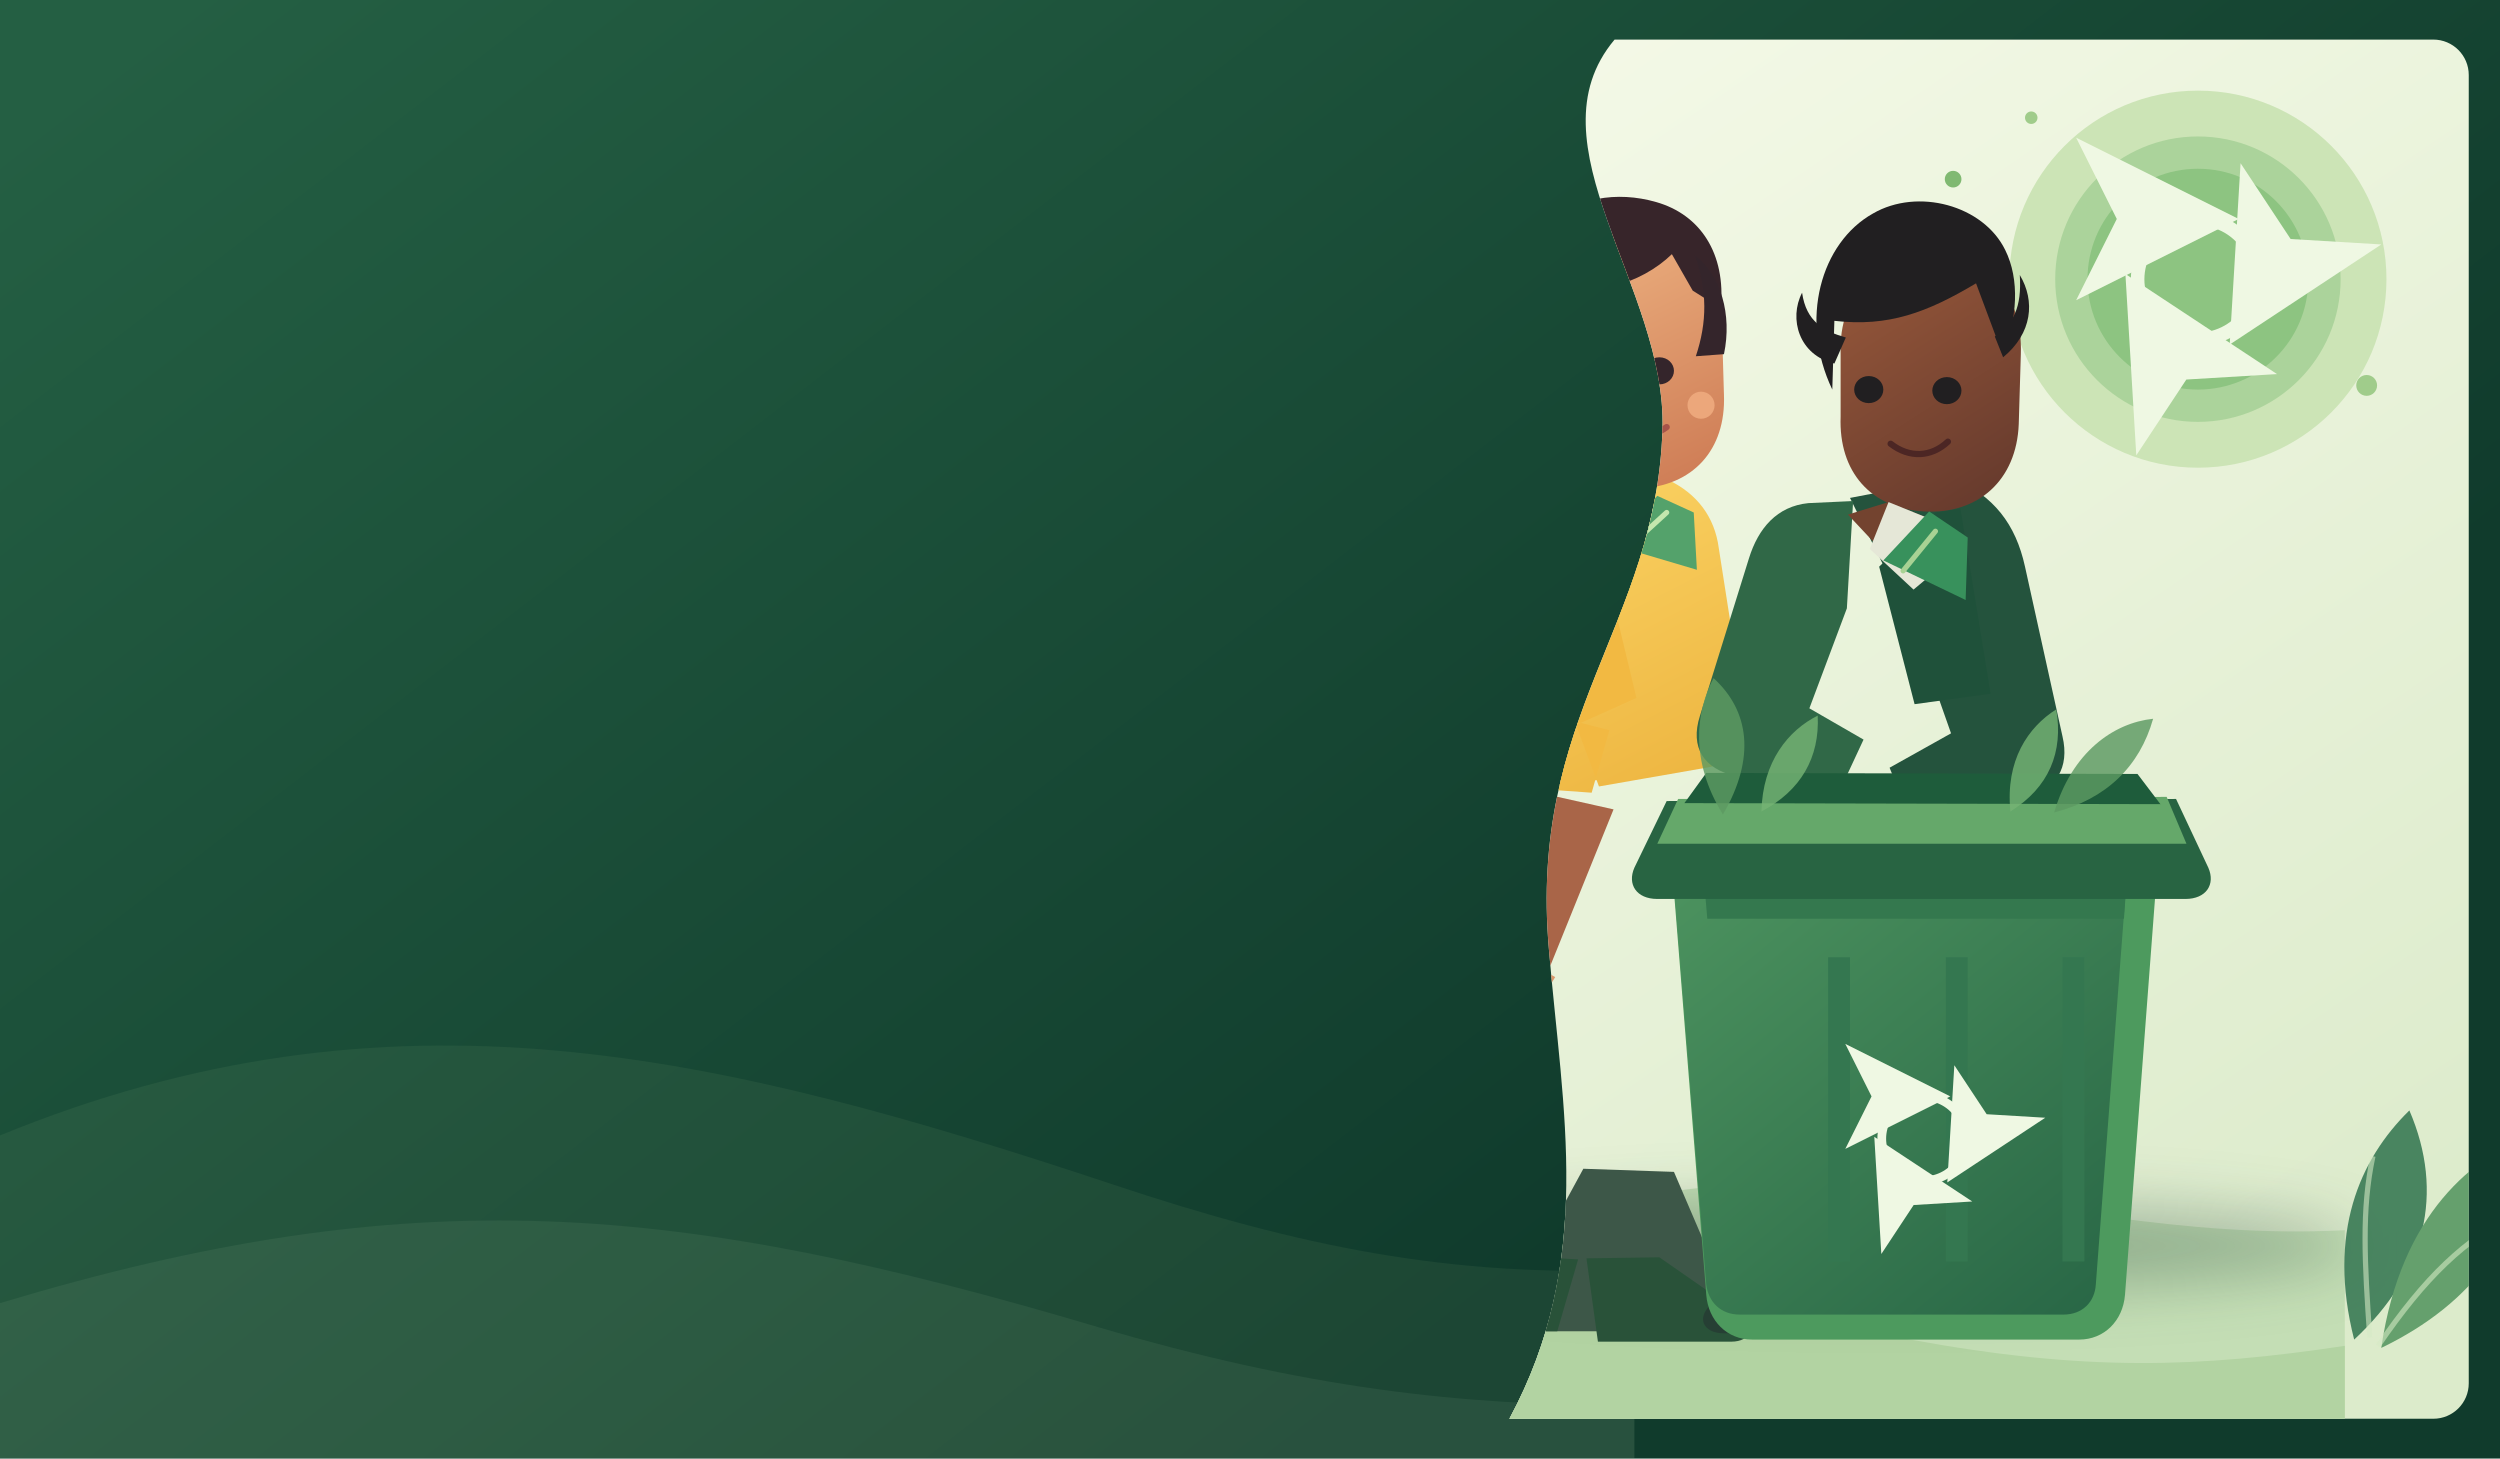
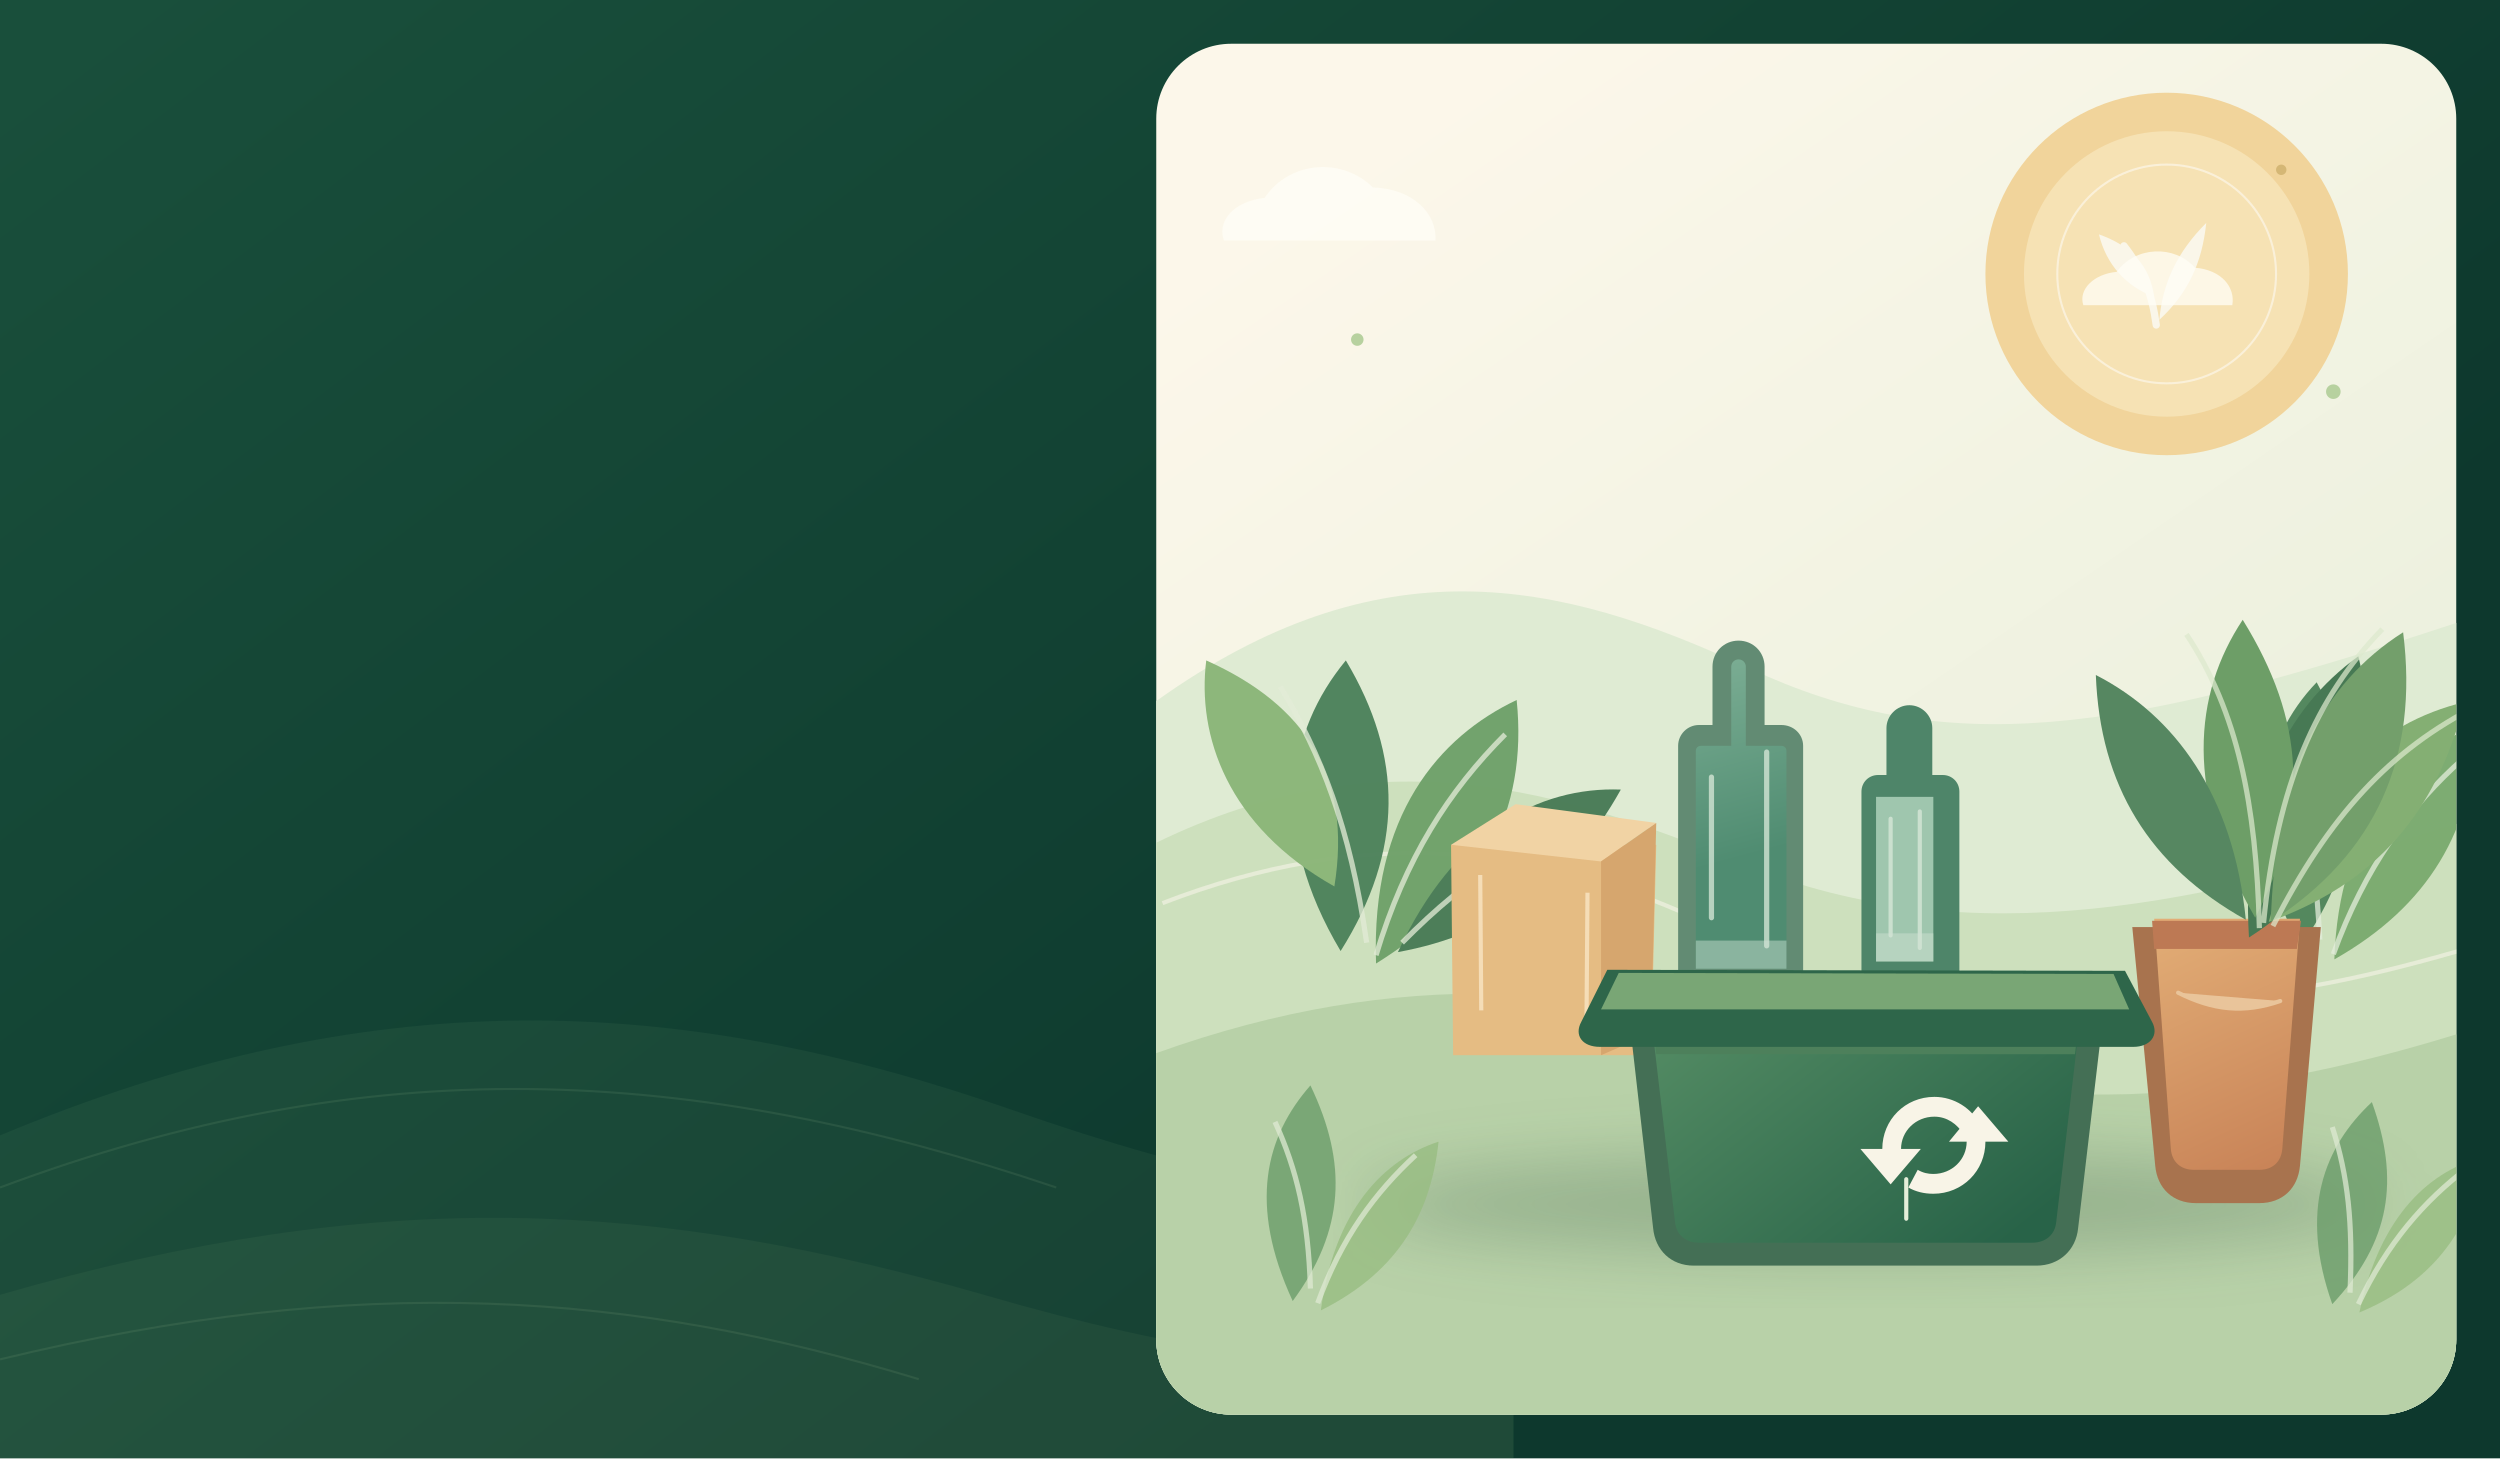
<svg xmlns="http://www.w3.org/2000/svg" width="2400" height="1400" viewBox="0 0 2400 1400" fill="none">
  <defs>
-     <linearGradient id="forest" x1="170" y1="0" x2="1250" y2="1400" gradientUnits="userSpaceOnUse">
-       <stop stop-color="#245F43" />
-       <stop offset="1" stop-color="#103B2C" />
+     <linearGradient id="forest" x1="110" y1="0" x2="1180" y2="1400" gradientUnits="userSpaceOnUse">
+       <stop stop-color="#194F3B" />
+       <stop offset="1" stop-color="#0D382D" />
    </linearGradient>
-     <linearGradient id="sunlit" x1="1410" y1="65" x2="2240" y2="1285" gradientUnits="userSpaceOnUse">
-       <stop stop-color="#F4F9E7" />
-       <stop offset="1" stop-color="#DCEBCB" />
+     <linearGradient id="wall" x1="1410" y1="70" x2="2240" y2="1280" gradientUnits="userSpaceOnUse">
+       <stop stop-color="#FCF7EA" />
+       <stop offset="1" stop-color="#E5EED9" />
    </linearGradient>
-     <linearGradient id="bin" x1="1646" y1="767" x2="2054" y2="1262" gradientUnits="userSpaceOnUse">
-       <stop stop-color="#4E9560" />
-       <stop offset="1" stop-color="#276545" />
+     <linearGradient id="bin" x1="1645" y1="791" x2="1950" y2="1172" gradientUnits="userSpaceOnUse">
+       <stop stop-color="#61986C" />
+       <stop offset="1" stop-color="#286348" />
    </linearGradient>
-     <linearGradient id="yellow" x1="1437" y1="471" x2="1630" y2="846" gradientUnits="userSpaceOnUse">
-       <stop stop-color="#FBD465" />
-       <stop offset="1" stop-color="#EAAE38" />
+     <linearGradient id="glass" x1="1646" y1="478" x2="1734" y2="807" gradientUnits="userSpaceOnUse">
+       <stop stop-color="#9DC7AE" />
+       <stop offset="1" stop-color="#4F8C71" />
    </linearGradient>
-     <linearGradient id="shirt" x1="1224" y1="431" x2="1380" y2="842" gradientUnits="userSpaceOnUse">
-       <stop stop-color="#347758" />
-       <stop offset="1" stop-color="#20563F" />
+     <linearGradient id="ceramic" x1="2072" y1="819" x2="2203" y2="1108" gradientUnits="userSpaceOnUse">
+       <stop stop-color="#E8B77D" />
+       <stop offset="1" stop-color="#C98458" />
    </linearGradient>
-     <linearGradient id="skin" x1="1247" y1="313" x2="1360" y2="496" gradientUnits="userSpaceOnUse">
-       <stop stop-color="#F2B48A" />
-       <stop offset="1" stop-color="#D98760" />
-     </linearGradient>
-     <linearGradient id="skinLight" x1="1465" y1="305" x2="1560" y2="498" gradientUnits="userSpaceOnUse">
-       <stop stop-color="#E7A778" />
-       <stop offset="1" stop-color="#CE7C55" />
-     </linearGradient>
-     <linearGradient id="skinDeep" x1="1752" y1="322" x2="1873" y2="511" gradientUnits="userSpaceOnUse">
-       <stop stop-color="#8F5338" />
-       <stop offset="1" stop-color="#663A2D" />
-     </linearGradient>
-     <filter id="shadow" x="1291" y="1095" width="1012" height="208" color-interpolation-filters="sRGB" filterUnits="userSpaceOnUse">
-       <feGaussianBlur stdDeviation="28" />
+     <filter id="shadow" x="1280" y="1010" width="1090" height="245" color-interpolation-filters="sRGB" filterUnits="userSpaceOnUse">
+       <feGaussianBlur stdDeviation="30" />
    </filter>
-     <clipPath id="scene" clipPathUnits="userSpaceOnUse">
-       <path d="M1550 38h786a34 34 0 0 1 34 34v1256a34 34 0 0 1-34 34h-887c82-152 51-295 38-450-20-226 103-311 109-500 4-136-130-274-46-374Z" />
+     <clipPath id="scene">
+       <rect x="1110" y="42" width="1248" height="1316" rx="72" />
    </clipPath>
-     <marker id="arrowLight" markerWidth="12" markerHeight="12" refX="9" refY="6" orient="auto" markerUnits="strokeWidth">
-       <path fill="#EFF8E3" d="M0 0 12 6 0 12l3-6-3-6Z" />
-     </marker>
-     <marker id="arrowDark" markerWidth="12" markerHeight="12" refX="9" refY="6" orient="auto" markerUnits="strokeWidth">
-       <path fill="#EFF8E3" d="M0 0 12 6 0 12l3-6-3-6Z" />
-     </marker>
  </defs>
-   <path fill="#103B2C" d="M0 0h2400v1400H0z" />
  <path fill="url(#forest)" d="M0 0h2400v1400H0z" />
-   <path fill="#A6D294" fill-opacity=".08" d="M0 1090c376-154 689-79 1068 47 180 60 324 89 501 82v181H0v-310Z" />
-   <path fill="#D3E8C4" fill-opacity=".07" d="M0 1251c399-120 650-97 1054 23 197 58 348 76 515 75v51H0v-149Z" />
+   <path fill="#86B184" fill-opacity=".08" d="M0 1090c354-148 647-138 973-24 181 63 320 93 480 85v249H0v-310Z" />
+   <path fill="#A9CB93" fill-opacity=".06" d="M0 1243c367-106 629-91 948 1 182 53 346 78 505 70v86H0v-157Z" />
+   <path stroke="#BDD5A7" stroke-opacity=".1" stroke-width="2" d="M0 1140c356-133 661-119 1014 0m-1014 165c347-84 606-65 882 19" />
  <g clip-path="url(#scene)">
-     <path fill="url(#sunlit)" d="M1370 0h1030v1400H1370z" />
-     <circle cx="2110" cy="268" r="181" fill="#CCE4B6" />
-     <circle cx="2110" cy="268" r="137" fill="#ABD39B" />
-     <circle cx="2110" cy="268" r="106" fill="#8DC481" />
-     <g transform="translate(2110 268)" stroke="#EFF8E3" stroke-linecap="round" stroke-width="13">
-       <path d="M0-58A58 58 0 0 1 50 29" marker-end="url(#arrowLight)" />
-       <path d="M0-58A58 58 0 0 1 50 29" transform="rotate(120)" marker-end="url(#arrowLight)" />
-       <path d="M0-58A58 58 0 0 1 50 29" transform="rotate(240)" marker-end="url(#arrowLight)" />
+     <path fill="url(#wall)" d="M1110 42h1248v1316H1110z" />
+     <circle cx="2080" cy="263" r="174" fill="#F1D49B" />
+     <circle cx="2080" cy="263" r="137" fill="#F6E2B4" />
+     <circle cx="2080" cy="263" r="105" stroke="#FBF4E2" stroke-opacity=".8" stroke-width="2" />
+     <path fill="#FAF6E9" d="M2073 307c3-35 17-65 45-93-4 39-18 68-45 93Z" />
+     <path fill="#FAF6E9" d="M2068 285c-27-10-46-31-53-60 31 11 49 30 53 60Z" />
+     <path stroke="#FAF6E9" stroke-linecap="round" stroke-width="7" d="M2070 312c-4-30-13-53-31-76" />
+     <path fill="#FFFDF6" fill-opacity=".75" d="M1214 190c24-36 75-39 104-10 39 1 62 26 60 51h-203c-7-19 10-38 39-41Zm818 71c18-25 56-26 75-4 26 2 39 19 36 36h-143c-5-15 10-30 32-32Z" />
+     <circle cx="1303" cy="326" r="6" fill="#B7D19F" />
+     <circle cx="2240" cy="376" r="7" fill="#B7D19F" />
+     <circle cx="2190" cy="163" r="5" fill="#D5B775" />
+     <path fill="#DFEBD3" d="M1110 673c214-153 386-117 568-32 190 89 357 64 680-43v760H1110V673Z" />
+     <path fill="#CDE0BD" d="M1110 809c216-105 388-51 565 21 219 89 443 37 683-39v567H1110V809Z" />
+     <path fill="#B8D1A8" d="M1110 1011c237-85 427-65 618-6 221 69 409 56 630-12v365H1110v-347Z" />
+     <path stroke="#F7F4E7" stroke-opacity=".6" stroke-width="4" d="M1116 867c194-75 353-54 497 8m205 41c212 66 357 52 559-8" />
+     <ellipse cx="1797" cy="1156" rx="490" ry="48" fill="#214833" fill-opacity=".22" filter="url(#shadow)" />
+     <g opacity=".95">
+       <path fill="#4B8059" d="M1287 913c-69-116-51-211 5-279 55 92 56 182-5 279Z" />
+       <path fill="#6D9F68" d="M1321 925c-5-143 61-218 135-253 11 108-34 190-135 253Z" />
+       <path fill="#89B477" d="M1281 851c-103-58-132-145-123-217 96 43 140 112 123 217Z" />
+       <path fill="#467954" d="M1342 914c54-116 135-159 214-156-49 88-120 139-214 156Z" />
+       <path stroke="#E3EBD8" stroke-opacity=".76" stroke-width="5" d="M1312 905c-16-112-44-181-83-246m92 258c28-93 70-158 124-212m-99 200c65-66 126-104 196-119" />
+       <path fill="#4E8359" d="M2208 909c-58-111-37-199 16-254 47 87 45 169-16 254Z" />
+       <path fill="#79A96D" d="M2241 921c4-128 68-198 137-225-3 101-47 174-137 225Z" />
+       <path stroke="#E5EEDD" stroke-opacity=".74" stroke-width="5" d="M2227 902c-5-99-20-163-53-222m66 236c30-83 74-143 125-188" />
    </g>
-     <circle cx="1875" cy="172" r="8" fill="#80B972" />
-     <circle cx="1950" cy="113" r="6" fill="#A0CC8B" />
-     <circle cx="2272" cy="370" r="10" fill="#A0CC8B" />
-     <path fill="#C4DEB5" d="M1427 1193c116-50 246-66 387-53 146 14 280 49 437 41v219h-824v-207Z" />
-     <path fill="#B2D3A2" d="M1364 1296c179-36 311-39 470-10 169 31 277 27 417 6v108h-887v-104Z" />
-     <ellipse cx="1804" cy="1196" fill="#183F2F" fill-opacity=".3" filter="url(#shadow)" rx="460" ry="42" />
-     <g opacity=".88">
-       <path fill="#47875A" d="M1356 1273c-78-87-68-178-53-243 66 41 92 118 53 243Z" />
-       <path fill="#63A96B" d="M1380 1292c-24-145 38-215 92-257 14 91-15 179-92 257Z" />
-       <path stroke="#D5EBC4" stroke-opacity=".58" stroke-width="5" d="M1372 1283c-11-91-37-154-61-204m66 210c31-76 62-123 91-157" />
-       <path fill="#357752" d="M2260 1286c-26-102 5-173 53-220 34 79 16 156-53 220Z" />
-       <path fill="#559660" d="M2286 1294c19-130 89-184 147-206-9 96-58 163-147 206Z" />
-       <path stroke="#D5EBC4" stroke-opacity=".58" stroke-width="5" d="M2275 1284c-5-72-8-123 3-174m5 182c45-66 84-103 132-126" />
+     <path fill="#A8734E" d="M2047 890h181l-20 229c-2 22-17 36-39 36h-61c-22 0-37-14-39-36l-22-229Z" />
+     <path fill="url(#ceramic)" d="M2068 882h140l-17 221c-1 12-9 20-22 20h-63c-13 0-21-8-22-20l-16-221Z" />
+     <path fill="#BD7954" d="M2066 884h143l-4 27h-137l-2-27Z" />
+     <path fill="#E9C49A" d="M2091 953c34 17 63 20 98 8" stroke="#E9C49A" stroke-linecap="round" stroke-width="4" />
+     <g>
+       <path fill="#477954" d="M2159 900c-8-137 35-219 105-270 28 115-8 208-105 270Z" />
+       <path fill="#6D9E67" d="M2165 881c-69-120-59-215-12-286 60 97 65 184 12 286Z" />
+       <path fill="#84AF73" d="M2178 885c35-130 105-191 188-211-27 106-85 174-188 211Z" />
+       <path fill="#568761" d="M2156 883c-12-120-68-196-144-235 4 106 51 183 144 235Z" />
+       <path fill="#739F6B" d="M2180 885c4-144 50-229 127-278 15 119-25 212-127 278Z" />
+       <path stroke="#DCE9CE" stroke-opacity=".72" stroke-width="5" d="M2169 891c-3-119-21-208-70-282m74 277c13-133 51-217 114-282m-105 285c54-106 112-169 197-212" />
    </g>
-     <g>
-       <path fill="#CF8760" d="m1248 759-71 209 30 13 105-197-64-25Z" />
-       <path fill="#E3A177" d="m1201 967 44 8 10-25-39-15-15 32Z" />
-       <path fill="#293F36" d="m1230 1142 79 6 34 101c5 16-4 29-23 29h-188c-18 0-28-12-17-28l84-108 31 0Z" />
-       <path fill="#446A4C" d="m1246 1138 84 10 34 100h-105l-13-110Z" />
-       <path fill="#284A39" d="m1240 1204-26 81h-167c-18 0-27-12-14-27l78-61 129 7Zm89-1 76 61c16 13 9 29-10 29h-121l-11-87 66-3Z" />
-       <path fill="url(#shirt)" d="m1234 467 103-25 72 37c24 14 42 40 45 69l15 194-251 17 5-217c0-34 2-58 11-75Z" />
-       <path fill="#1E513A" d="m1239 485-46 13c-22 7-36 24-44 45l-56 183c-9 29 6 48 31 53l112 18 24-57-64-23 47-127-4-105Z" />
-       <path fill="#367459" d="m1316 475 45-18c30 12 51 34 60 67l50 149c10 29 0 49-27 56l-112 28-24-61 58-31-42-111-8-79Z" />
-       <path fill="#B76D4C" d="m1166 774 70 25-13 40c-9 27-29 37-53 28l-26-10c-25-10-30-28-19-52l12-31 29 0Z" />
-       <path fill="url(#skin)" d="M1260 314c4-57 42-92 96-89 55 3 87 45 80 101l-6 66c-5 54-39 86-91 83-49-3-81-40-77-92l-2-69Z" />
-       <path fill="#174936" d="M1257 352c-24-89 4-148 61-164 23-7 46-5 66 5 31-6 68 17 72 65-23-12-48-18-82-15-31 28-70 32-115 17l-2 92Z" />
-       <path fill="#174936" d="M1250 336c-24-23-25-68-4-88 8 36 22 48 41 56l-37 32Z" />
-       <path fill="#F4BB48" d="m1301 219 94 16c-12 24-32 38-62 40l-42-8 10-48Z" />
-       <path fill="#193D30" d="m1306 212 103 20-9 29-111-20 17-29Z" />
-       <path fill="#3A2925" d="M1320 345c8 0 14 5 14 12s-6 13-14 13-13-6-13-13 5-12 13-12Zm74 2c8 0 14 5 14 12s-6 13-14 13-14-6-14-13 6-12 14-12Z" />
-       <path stroke="#9D5540" stroke-linecap="round" stroke-width="6" d="M1343 411c15 10 31 11 46 3" />
-       <path fill="#F4B984" d="m1307 485 31-11 29 13-28 45-32-47Z" />
-       <path fill="#E7EEE0" d="m1338 487 30-12 43 28-32 50-41-66Z" />
-       <path fill="#43875B" d="m1335 535 40-45 29 14-9 57-60-26Z" />
-       <path stroke="#A8D292" stroke-linecap="round" stroke-width="5" d="m1352 538 26-29" />
-     </g>
-     <g>
-       <path fill="#A96548" d="m1473 760-37 191 37 14 76-188-76-17Z" />
-       <path fill="#D9976B" d="m1437 943 41 19 15-24-41-23-15 28Z" />
-       <path fill="#3D5748" d="m1520 1122 87 3 54 126c6 15-3 27-21 27h-173c-20 0-27-13-16-29l69-127Z" />
-       <path fill="#295239" d="m1515 1209-20 69h-155c-19 0-27-14-13-28l78-47 110 6Zm78-2 79 55c15 11 9 26-10 26h-128l-11-80 70-1Z" />
-       <path fill="#F2B942" d="m1469 462 96 7c30 4 54 24 62 54l32 209-217 29 2-224c0-32 5-63 25-75Z" />
-       <path fill="url(#yellow)" d="m1474 484-40-13c-24 15-35 36-39 65l-18 167c-3 31 9 48 39 50l112 8 17-60-62-16 26-108-35-93Zm92-8 36-15c27 13 44 35 48 65l25 160c4 29-8 46-37 51l-103 18-22-59 58-26-26-108 21-86Z" />
-       <path fill="url(#skinLight)" d="M1477 318c-2-56 34-95 87-96 54-1 87 36 89 89l2 68c2 53-30 88-82 90-53 2-88-32-92-85l-4-66Z" />
-       <path fill="#37252A" d="M1472 379c-32-60-24-130 14-164 26-25 66-32 104-21 42 12 67 49 62 102l-27-17-20-35c-30 29-78 43-134 33l1 102Z" />
-       <path fill="#34252B" d="M1487 329c-6-55 23-89 52-100-12 42-10 77 0 111l-52-11Zm141 13c11-33 11-63-1-97 25 19 36 57 28 95l-27 2Z" />
-       <path fill="#34252B" d="M1521 343c8 0 14 6 14 13s-6 13-14 13-14-6-14-13 6-13 14-13Zm72 0c8 0 14 6 14 13s-6 13-14 13-14-6-14-13 6-13 14-13Z" />
-       <path stroke="#A65349" stroke-linecap="round" stroke-width="6" d="M1545 410c17 13 37 13 55 0" />
-       <circle cx="1474" cy="393" r="13" fill="#ECA77B" />
-       <circle cx="1633" cy="389" r="13" fill="#ECA77B" />
-       <path fill="#F2C197" d="m1500 483 41-19 38 11-31 52-48-44Z" />
-       <path fill="#F7E9D0" d="m1541 464 38 11 23 27-47 34-34-43 20-29Z" />
-       <path fill="#54A26B" d="m1548 523 43-47 35 16 3 55-81-24Z" />
-       <path stroke="#C4E7AE" stroke-linecap="round" stroke-width="5" d="m1565 524 35-32" />
-     </g>
-     <g>
-       <path fill="#66402F" d="m1771 781 94 19 55 191-43 22-118-175 12-57Z" />
-       <path fill="#845239" d="m1857 969 42-8 15 31-47 15-10-38Z" />
-       <path fill="#273C35" d="m1817 1123 78-17 88 111c12 15 4 32-15 32h-174c-17 0-26-14-17-29l40-97Z" />
-       <path fill="#456B4C" d="m1824 1121 79-15 54 143h-113l-20-128Z" />
-       <path fill="#263F34" d="m1814 1201-13 79h-146c-20 0-27-15-12-28l89-59 82 8Zm78-3 98 44c20 9 16 31-6 31h-126l-17-72 51-3Z" />
-       <path fill="#24533D" d="m1776 478 99-19c39 17 60 44 69 85l36 163c7 30-6 51-36 60l-105 32-25-62 59-33-37-105-60-121Z" />
-       <path fill="#306847" d="m1779 481-43 2c-30 3-48 24-57 53l-47 151c-10 31 4 51 34 58l96 23 27-58-52-30 36-96 6-103Z" />
-       <path fill="#1F513A" d="m1858 492 24-4 29 178-73 10-34-132 54-52Z" />
-       <path fill="url(#skinDeep)" d="M1767 339c-2-56 35-92 88-93 55-1 87 38 85 94l-2 67c-2 54-39 87-91 84-51-3-82-38-80-91v-61Z" />
-       <path fill="#211F21" d="M1759 374c-32-67-11-141 39-169 43-25 106-8 127 35 14 28 12 67-3 99l-25-67c-47 28-84 42-136 36l-2 66Z" />
-       <path fill="#211F21" d="M1761 349c-34-8-44-43-31-68 4 28 21 37 42 43l-11 25Zm162-6c28-23 31-54 16-79 2 31-6 47-24 59l8 20Z" />
-       <path fill="#211F21" d="M1794 361c8 0 14 6 14 13s-6 13-14 13-14-6-14-13 6-13 14-13Zm75 1c8 0 14 6 14 13s-6 13-14 13-14-6-14-13 6-13 14-13Z" />
-       <path stroke="#4C2624" stroke-linecap="round" stroke-width="6" d="M1815 426c18 14 39 13 55-2" />
-       <path fill="#73432F" d="m1774 494 39-12 37 15-32 44-44-47Z" />
-       <path fill="#E5E7D7" d="m1813 482 37 15 30 33-43 36-42-39 18-45Z" />
-       <path fill="#38915C" d="m1808 538 44-47 37 25-2 60-79-38Z" />
-       <path stroke="#A8D294" stroke-linecap="round" stroke-width="5" d="m1827 548 31-38" />
-       <path fill="#D8AF82" d="m1918 776 54 35-23 34c-14 20-35 23-54 9l-22-17c-19-15-20-32-5-51l19-25 31 15Z" />
-       <path fill="#F5F1E4" d="m1934 821 25-31 87 46c13 7 20 17 19 32l-9 148c-2 28-20 40-47 31l-89-31 14-58 52 16 3-85-55-24Z" />
-       <path stroke="#D8DDC9" stroke-width="5" d="m1948 851 91 41" />
-       <path fill="#F5F1E4" d="M1944 801c8-24 27-36 53-31l37 8-10 34-80-11Z" />
-     </g>
-     <g>
-       <path fill="#4D9A5E" d="M1601 781h474l-35 462c-2 25-20 43-44 43h-314c-24 0-42-18-44-43l-37-462Z" />
-       <path fill="url(#bin)" d="M1633 812h411l-32 421c-1 17-13 29-31 29h-311c-18 0-30-12-32-29l-34-421Z" />
-       <path fill="#34784E" d="M1633 812h411l-5 70h-400l-6-70Z" />
-       <path fill="#286442" d="m1600 769 489-2 31 66c7 16-2 30-22 30h-507c-20 0-29-14-22-30l31-64Z" />
-       <path fill="#65A86A" d="m1611 767 469-2 19 45h-508l20-43Z" />
-       <path fill="#1E5C3B" d="m1638 742 414 1 22 29-457-1 21-29Z" />
-       <path fill="#347750" d="M1755 919h21v292h-21V919Zm113 0h21v292h-21V919Zm112 0h21v292h-21V919Z" />
-       <g transform="translate(1847 1093) scale(.7)" stroke="#EFF8E2" stroke-linecap="round" stroke-width="12">
-         <path d="M0-58A58 58 0 0 1 50 29" marker-end="url(#arrowDark)" />
-         <path d="M0-58A58 58 0 0 1 50 29" transform="rotate(120)" marker-end="url(#arrowDark)" />
-         <path d="M0-58A58 58 0 0 1 50 29" transform="rotate(240)" marker-end="url(#arrowDark)" />
-       </g>
-     </g>
+     <path fill="#E5BC83" d="M1393 811h197l-5 202h-190l-2-202Z" />
+     <path fill="#F1D3A4" d="m1393 811 62-39 135 18-53 37-144-16Z" />
+     <path fill="#D6A66E" d="m1537 827 53-37-5 202-48 21V827Z" />
+     <path stroke="#F8E5C4" stroke-opacity=".8" stroke-width="4" d="m1421 840 1 130m102-113-1 129" />
+     <path fill="#628B73" d="M1611 716c0-11 9-20 20-20h13v-56c0-14 11-25 25-25s25 11 25 25v56h16c12 0 21 9 21 20v217c0 17-11 28-28 28h-64c-17 0-28-11-28-28V716Z" />
+     <path fill="url(#glass)" d="M1628 721c0-3 2-5 5-5h29v-76a7 7 0 0 1 14 0v76h34c3 0 5 2 5 5v209h-87V721Z" />
+     <path stroke="#D9E9D9" stroke-opacity=".75" stroke-width="5" stroke-linecap="round" d="M1643 746v135m53-159v186" />
+     <path fill="#D4E6D8" fill-opacity=".45" d="M1628 903h87v27h-87z" />
+     <path fill="#4E8569" d="M1787 760c0-9 7-16 16-16h8v-45c0-12 10-22 22-22s22 10 22 22v45h10c9 0 16 7 16 16v171c0 14-9 24-24 24h-46c-15 0-24-10-24-24V760Z" />
+     <path fill="#9FC6AE" d="M1801 765h55v158h-55z" />
+     <path stroke="#DCEBDD" stroke-opacity=".72" stroke-width="4" stroke-linecap="round" d="M1815 786v112m28-119v131" />
+     <path fill="#D1E2D3" fill-opacity=".46" d="M1801 896h55v27h-55z" />
+     <path fill="#446F55" d="M1560 942h463l-28 237c-2 21-18 36-40 36h-329c-22 0-37-15-39-36l-27-237Z" />
+     <path fill="url(#bin)" d="M1584 968h414l-24 205c-1 12-10 20-23 20h-320c-13 0-22-8-23-20l-24-205Z" />
+     <path fill="#4D805B" d="M1585 968h412l-5 44h-402l-5-44Z" />
+     <path fill="#2E664A" d="m1543 931 497 1 26 49c7 13-2 24-18 24h-512c-17 0-25-11-18-24l25-50Z" />
+     <path fill="#79A675" d="m1554 934 475 1 15 34h-507l17-35Z" />
+     <path fill="#F8F4E7" d="M1807 1103c0-28 22-50 50-50 19 0 36 11 44 27l-16 9c-6-10-16-17-28-17-18 0-32 14-32 31h19l-29 34-29-34h21Zm99-7c0 28-22 50-50 50-9 0-17-2-24-6l9-17c5 3 10 4 15 4 18 0 32-14 32-31h-17l28-34 29 34h-22Z" />
+     <path fill="#E5EED9" d="M1830 1172c-1 0-2-1-2-2v-38c0-1 1-2 2-2s2 1 2 2v38c0 1-1 2-2 2Z" />
    <g opacity=".82">
-       <path fill="#5D9A62" d="M1654 782c-32-52-26-99-9-131 34 31 41 76 9 131Zm318-2c17-58 57-86 95-90-13 46-45 77-95 90Z" />
-       <path fill="#75B374" d="M1691 779c1-48 26-78 54-92 2 40-16 72-54 92Zm239 0c-5-49 17-81 44-98 7 41-7 75-44 98Z" />
+       <path fill="#6D9E6B" d="M1241 1249c-43-93-26-158 17-207 36 75 33 139-17 207Z" />
+       <path fill="#99BD82" d="M1268 1258c13-97 61-145 113-162-8 76-45 128-113 162Z" />
+       <path stroke="#E7EFDC" stroke-opacity=".75" stroke-width="5" d="M1258 1237c-2-68-13-114-34-160m41 174c23-63 55-106 94-142" />
+       <path fill="#6D9E6B" d="M2239 1252c-32-90-8-151 38-194 27 75 18 134-38 194Z" />
+       <path fill="#99BD82" d="M2265 1260c20-95 69-137 121-150-15 75-54 122-121 150Z" />
+       <path stroke="#E7EFDC" stroke-opacity=".75" stroke-width="5" d="M2256 1241c3-67-2-112-17-159m25 170c28-59 63-99 105-131" />
    </g>
  </g>
</svg>
